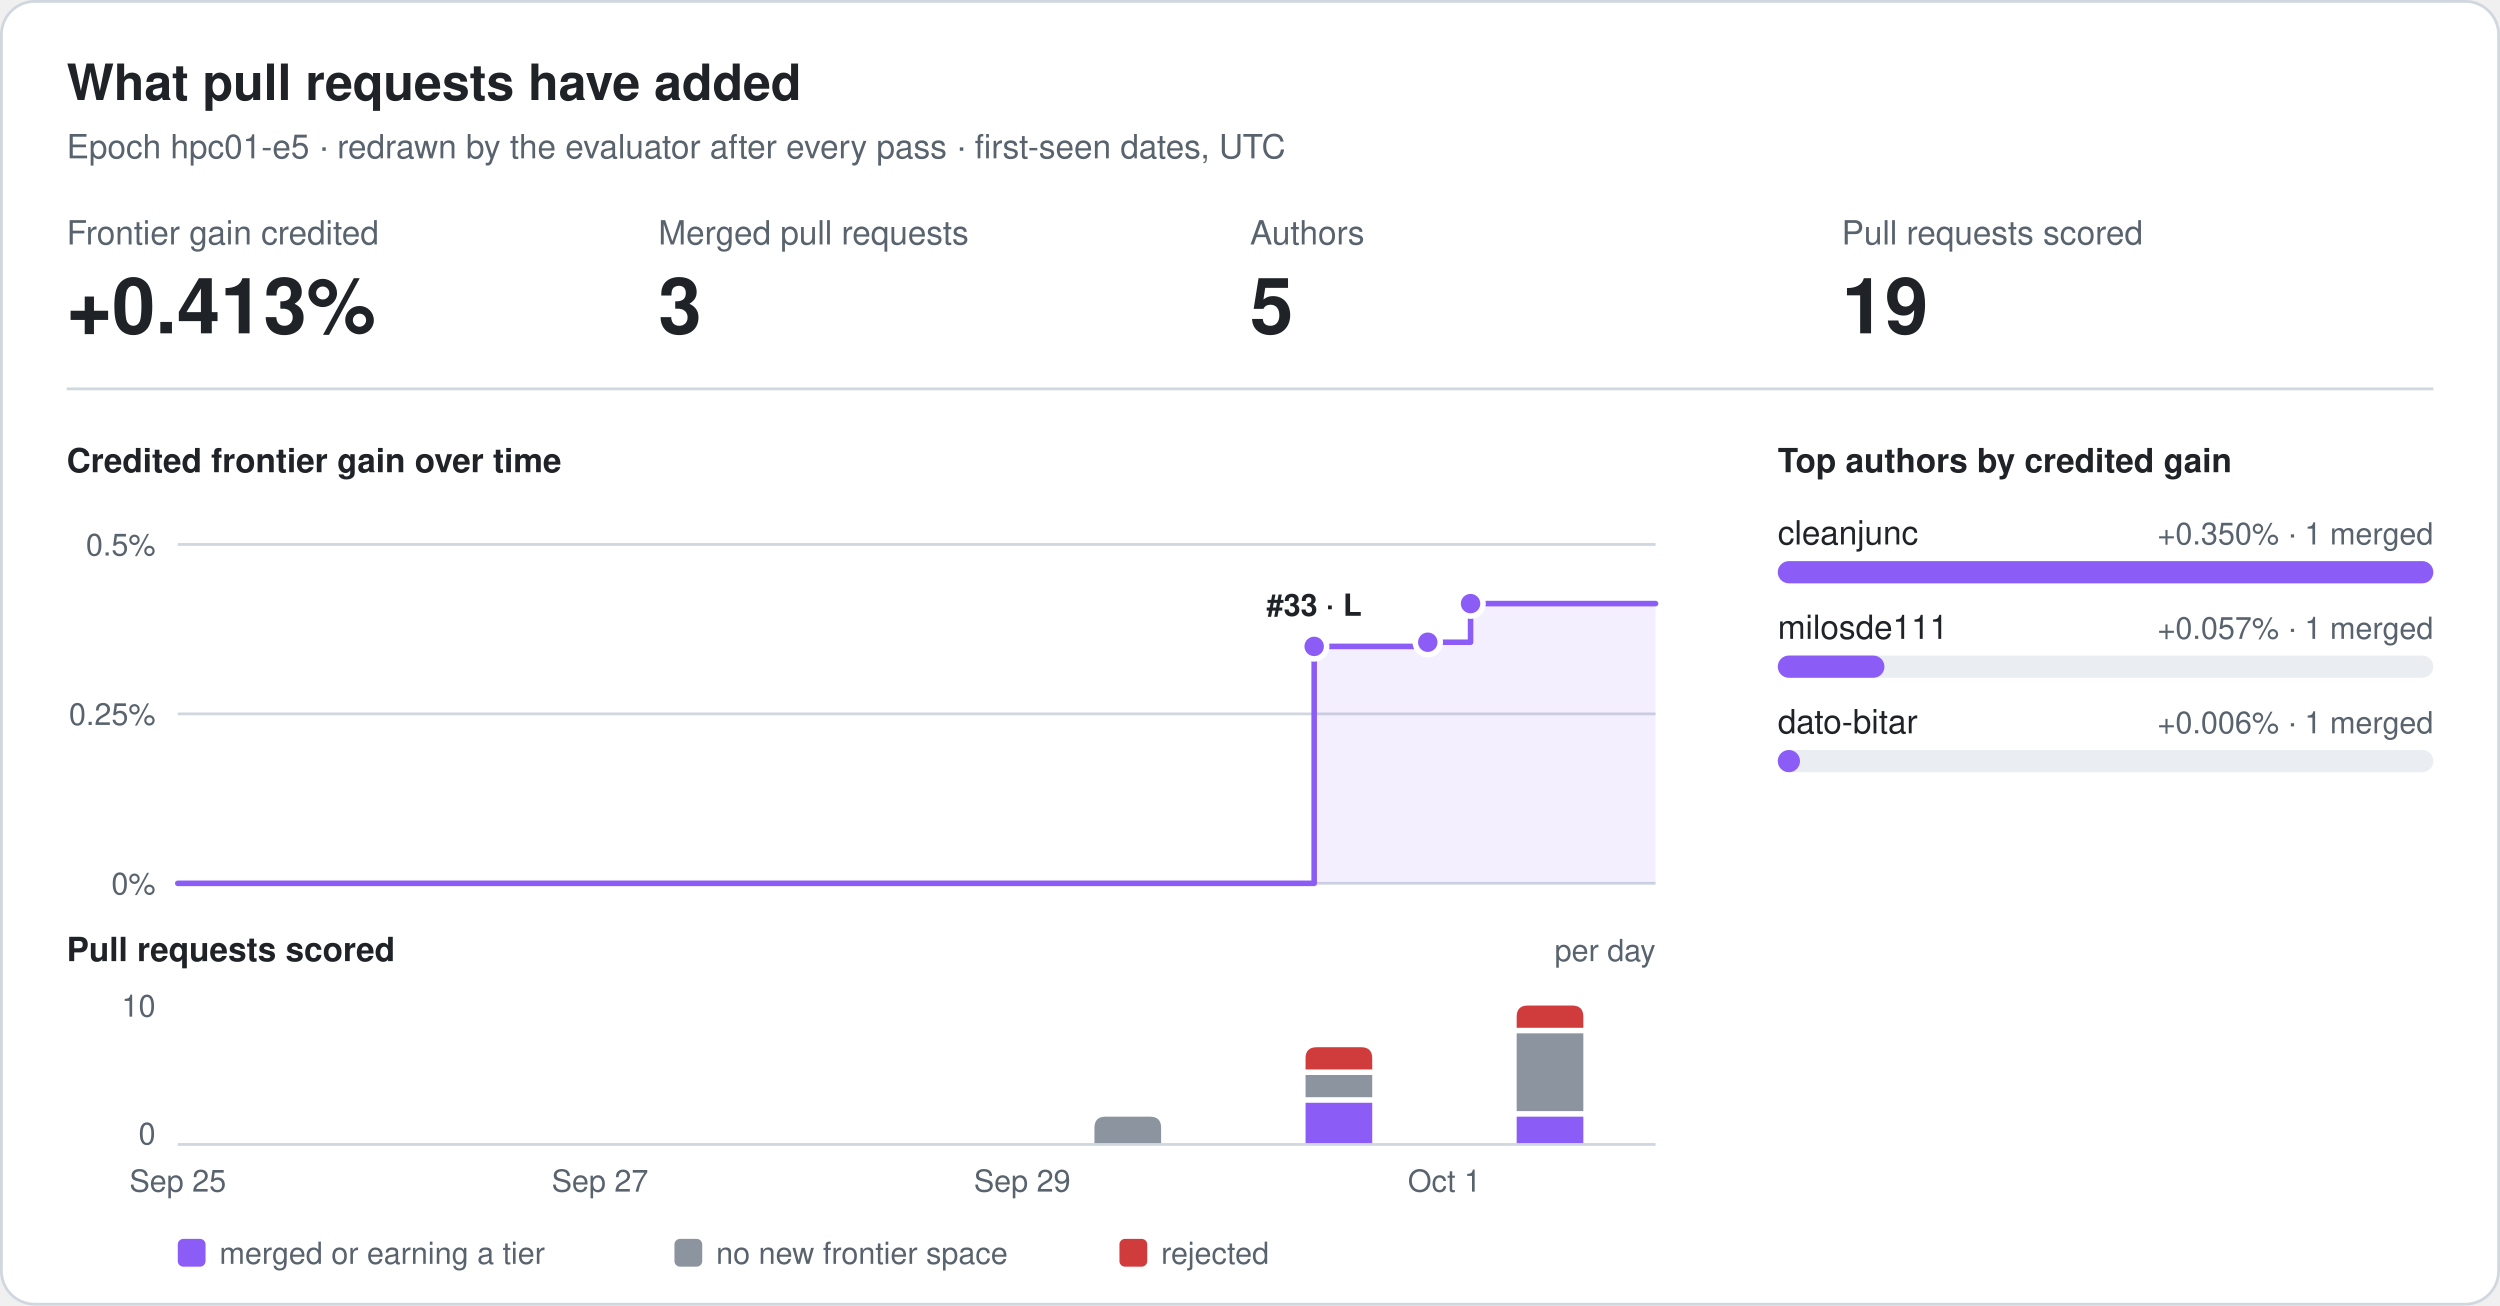
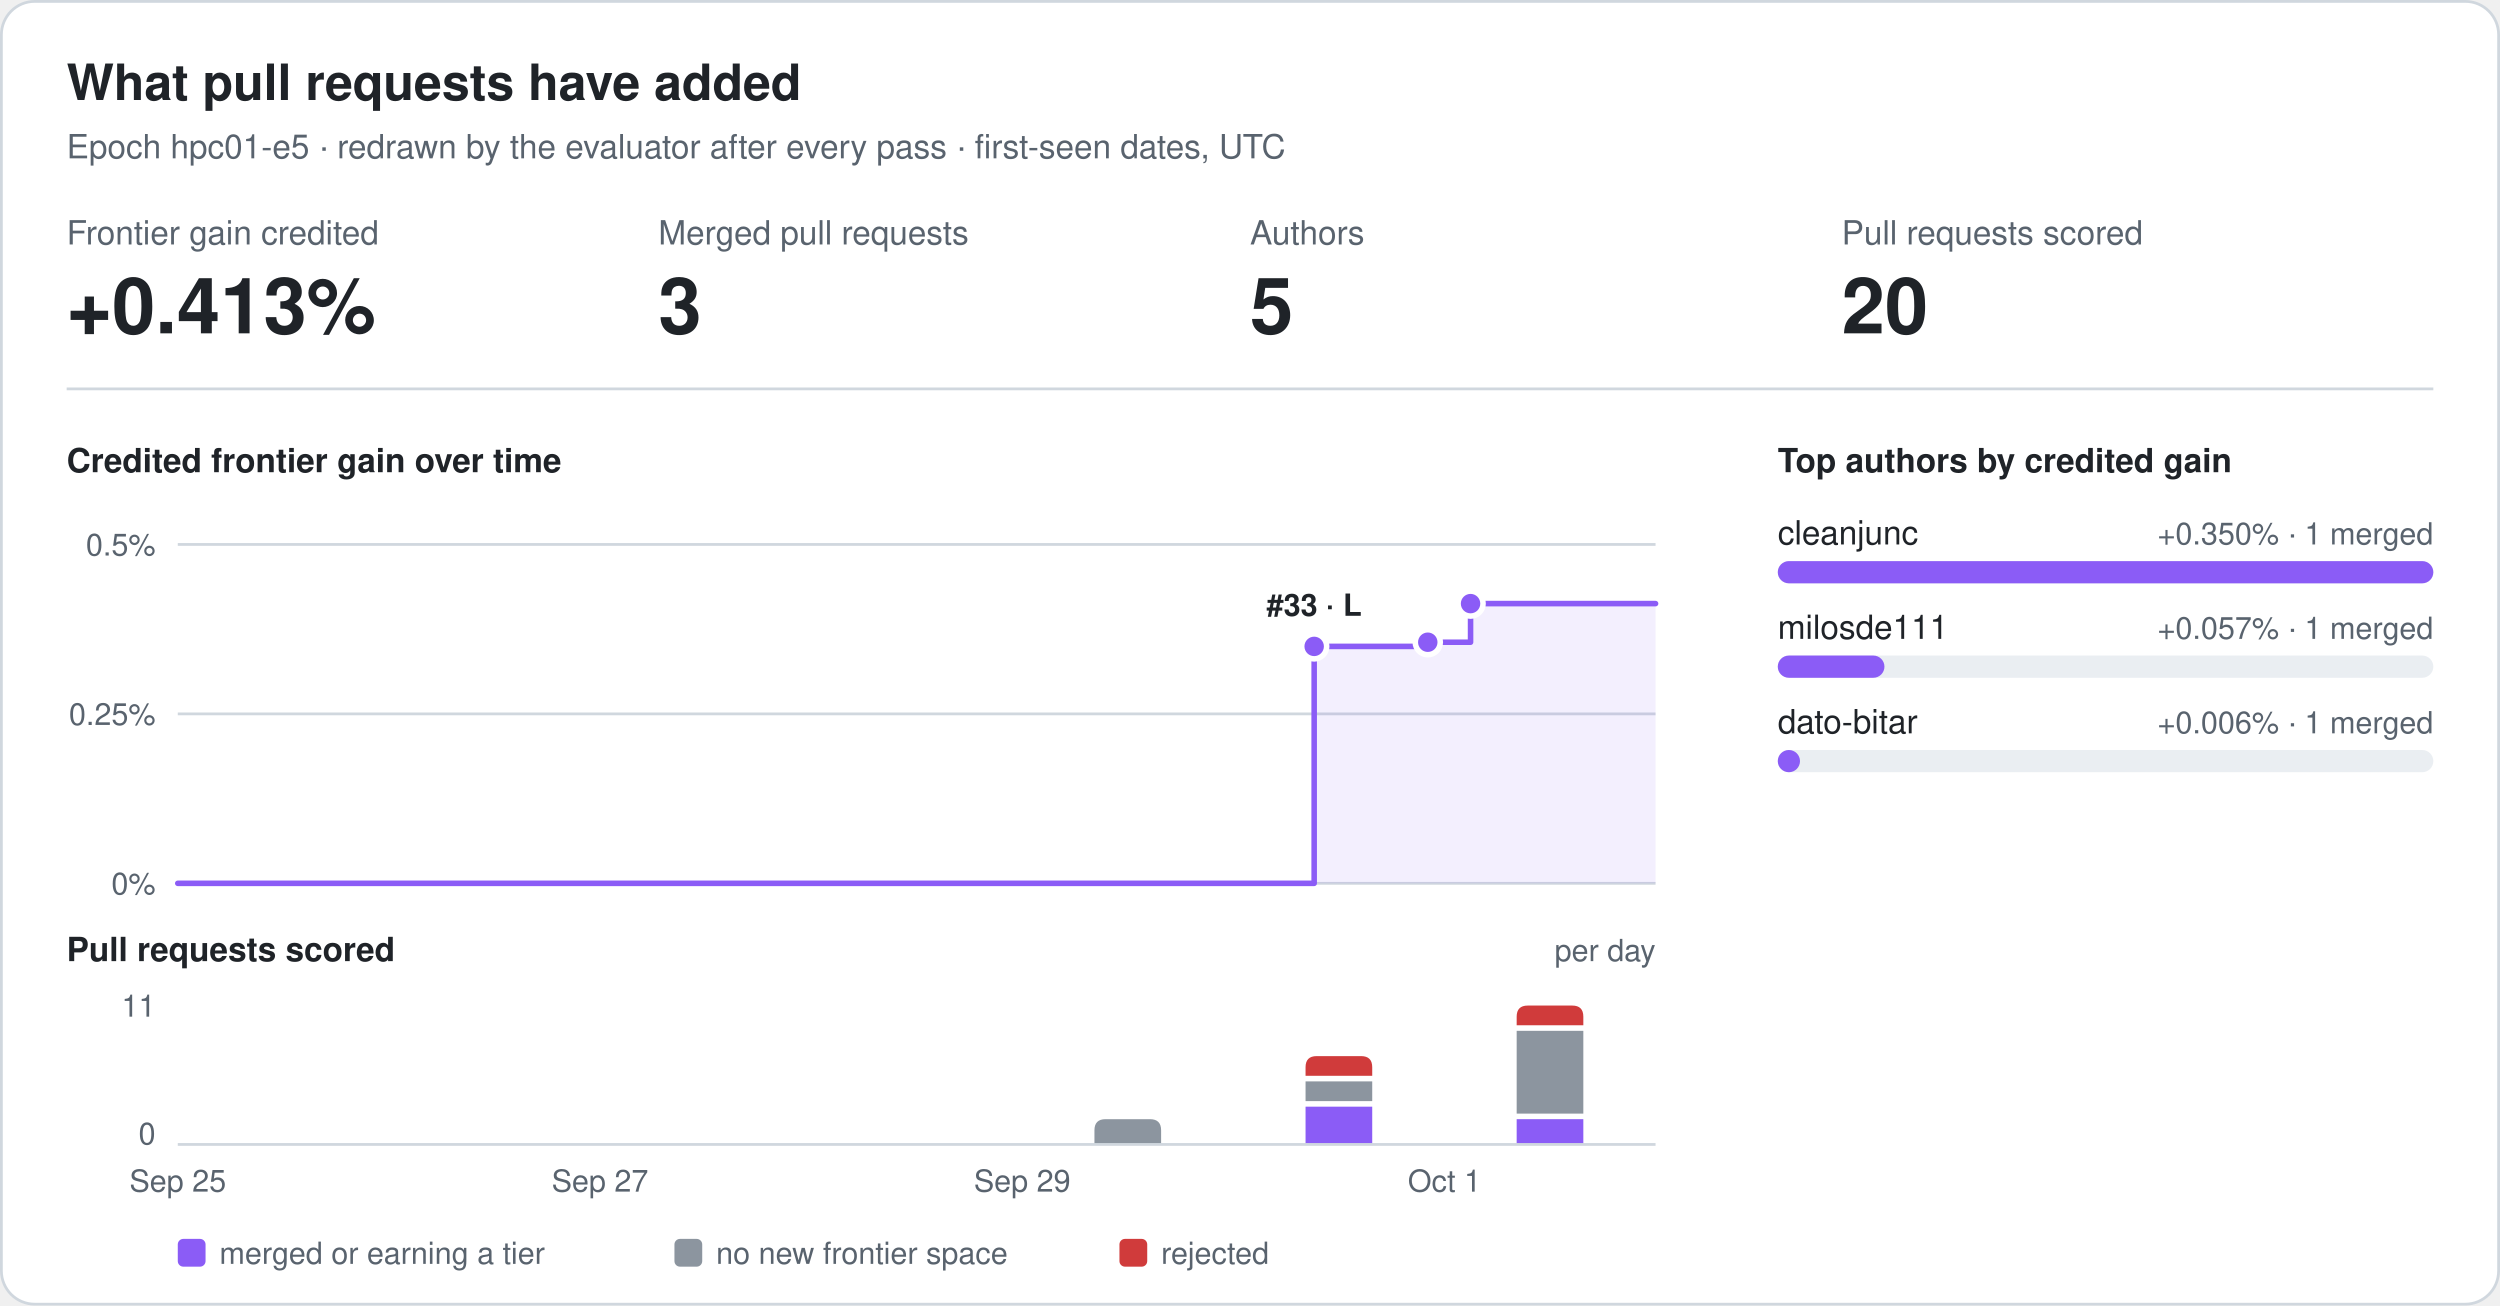
- <svg xmlns="http://www.w3.org/2000/svg" width="900" height="470" viewBox="0 0 900 470" font-family="-apple-system,BlinkMacSystemFont,'Segoe UI',Helvetica,Arial,sans-serif" role="img" aria-label="Frontier gain credited to merged pull requests: +0.413% from 3 merges, 19 pull requests scored">
+ <svg xmlns="http://www.w3.org/2000/svg" width="900" height="470" viewBox="0 0 900 470" font-family="-apple-system,BlinkMacSystemFont,'Segoe UI',Helvetica,Arial,sans-serif" role="img" aria-label="Frontier gain credited to merged pull requests: +0.413% from 3 merges, 20 pull requests scored">
  <style>
.bg{fill:#ffffff;stroke:#d0d7de}.t{fill:#1f2328}.m{fill:#59636e}.rule{stroke:#d0d7de}.ring{stroke:#ffffff}
.acc{fill:#8b5cf6}.accl{stroke:#8b5cf6}.wash{fill:#8b5cf6;fill-opacity:.1}.gry{fill:#8c959f}.rej{fill:#d03b3b}.track{fill:#eaeef2}.tk{stroke:#1f2328}
@media (prefers-color-scheme: dark){
.bg{fill:#0d1117;stroke:#30363d}.t{fill:#e6edf3}.m{fill:#9198a1}.rule{stroke:#30363d}.ring{stroke:#0d1117}
.acc{fill:#9a75f8}.accl{stroke:#9a75f8}.wash{fill:#9a75f8;fill-opacity:.14}.gry{fill:#9198a1}.rej{fill:#e5534b}.track{fill:#21262d}.tk{stroke:#e6edf3}}
</style>
  <rect class="bg" x="0.5" y="0.5" width="899" height="469" rx="12" />
  <text x="24.0" y="36.0" class="t" font-size="18" font-weight="600" text-anchor="start">What pull requests have added</text>
  <text x="24.0" y="57.0" class="m" font-size="12" font-weight="400" text-anchor="start">Epoch hpc01-e5 · redrawn by the evaluator after every pass · first-seen dates, UTC</text>
  <text x="24.0" y="88.0" class="m" font-size="12" font-weight="400" text-anchor="start">Frontier gain credited</text>
  <text x="24.0" y="120.0" class="t" font-size="28" font-weight="600" text-anchor="start">+0.413%</text>
  <text x="237.0" y="88.0" class="m" font-size="12" font-weight="400" text-anchor="start">Merged pull requests</text>
  <text x="237.0" y="120.0" class="t" font-size="28" font-weight="600" text-anchor="start">3</text>
  <text x="450.0" y="88.0" class="m" font-size="12" font-weight="400" text-anchor="start">Authors</text>
  <text x="450.0" y="120.0" class="t" font-size="28" font-weight="600" text-anchor="start">5</text>
  <text x="663.0" y="88.0" class="m" font-size="12" font-weight="400" text-anchor="start">Pull requests scored</text>
-   <text x="663.0" y="120.0" class="t" font-size="28" font-weight="600" text-anchor="start">19</text>
+   <text x="663.0" y="120.0" class="t" font-size="28" font-weight="600" text-anchor="start">20</text>
  <line class="rule" x1="24" x2="876" y1="140" y2="140" stroke-width="1" />
  <text x="24.0" y="170.0" class="t" font-size="12" font-weight="600" text-anchor="start">Credited frontier gain over time</text>
  <text x="24.0" y="346.0" class="t" font-size="12" font-weight="600" text-anchor="start">Pull requests scored</text>
  <line class="rule" x1="64" x2="596" y1="318.0" y2="318.0" stroke-width="1" />
  <text x="56.0" y="322.0" class="m" font-size="11" font-weight="400" text-anchor="end">0%</text>
  <line class="rule" x1="64" x2="596" y1="257.0" y2="257.0" stroke-width="1" />
  <text x="56.0" y="261.0" class="m" font-size="11" font-weight="400" text-anchor="end">0.25%</text>
  <line class="rule" x1="64" x2="596" y1="196.0" y2="196.0" stroke-width="1" />
  <text x="56.0" y="200.0" class="m" font-size="11" font-weight="400" text-anchor="end">0.5%</text>
  <polygon class="wash" points="64.0,318.0 473.1,318.0 473.1,232.7 514.0,232.7 514.0,231.2 529.4,231.2 529.4,217.3 596.0,217.3 596.0,318.0" />
  <polyline class="accl" points="64.0,318.0 473.1,318.0 473.1,232.7 514.0,232.7 514.0,231.2 529.4,231.2 529.4,217.3 596.0,217.3" fill="none" stroke-width="2" stroke-linejoin="round" stroke-linecap="round" />
  <circle class="acc ring" cx="473.1" cy="232.7" r="4.5" stroke-width="2" />
  <circle class="acc ring" cx="514.0" cy="231.2" r="4.5" stroke-width="2" />
  <circle class="acc ring" cx="529.4" cy="217.3" r="4.5" stroke-width="2" />
  <text x="473.1" y="221.7" class="t" font-size="11" font-weight="600" text-anchor="middle">#33 · L</text>
-   <path class="gry" d="M394.0,412.0V406.0Q394.0,402.0 398.0,402.0H414.0Q418.0,402.0 418.0,406.0V412.0Z" />
-   <rect class="acc" x="470.0" y="397.0" width="24.0" height="15.0" />
-   <rect class="gry" x="470.0" y="387.0" width="24.0" height="8.0" />
-   <path class="rej" d="M470.0,385.0V381.0Q470.0,377.0 474.0,377.0H490.0Q494.0,377.0 494.0,381.0V385.0Z" />
-   <rect class="acc" x="546.0" y="402.0" width="24.0" height="10.0" />
-   <rect class="gry" x="546.0" y="372.0" width="24.0" height="28.0" />
-   <path class="rej" d="M546.0,370.0V366.0Q546.0,362.0 550.0,362.0H566.0Q570.0,362.0 570.0,366.0V370.0Z" />
+   <path class="gry" d="M394.0,412.0V406.9Q394.0,402.9 398.0,402.9H414.0Q418.0,402.9 418.0,406.9V412.0Z" />
+   <rect class="acc" x="470.0" y="398.4" width="24.0" height="13.6" />
+   <rect class="gry" x="470.0" y="389.3" width="24.0" height="7.1" />
+   <path class="rej" d="M470.0,387.3V384.2Q470.0,380.2 474.0,380.2H490.0Q494.0,380.2 494.0,384.2V387.3Z" />
+   <rect class="acc" x="546.0" y="402.9" width="24.0" height="9.1" />
+   <rect class="gry" x="546.0" y="371.1" width="24.0" height="29.8" />
+   <path class="rej" d="M546.0,369.1V366.0Q546.0,362.0 550.0,362.0H566.0Q570.0,362.0 570.0,366.0V369.1Z" />
  <line class="rule" x1="64" x2="596" y1="412" y2="412" stroke-width="1" />
-   <text x="56.0" y="366.0" class="m" font-size="11" font-weight="400" text-anchor="end">10</text>
+   <text x="56.0" y="366.0" class="m" font-size="11" font-weight="400" text-anchor="end">11</text>
  <text x="56.0" y="412.0" class="m" font-size="11" font-weight="400" text-anchor="end">0</text>
  <text x="596.0" y="346.0" class="m" font-size="11" font-weight="400" text-anchor="end">per day</text>
  <text x="64.0" y="429.0" class="m" font-size="11" font-weight="400" text-anchor="middle">Sep 25</text>
  <text x="216.0" y="429.0" class="m" font-size="11" font-weight="400" text-anchor="middle">Sep 27</text>
  <text x="368.0" y="429.0" class="m" font-size="11" font-weight="400" text-anchor="middle">Sep 29</text>
  <text x="520.0" y="429.0" class="m" font-size="11" font-weight="400" text-anchor="middle">Oct 1</text>
  <rect class="acc" x="64" y="446" width="10" height="10" rx="2" />
  <text x="79.0" y="455.0" class="m" font-size="11" font-weight="400" text-anchor="start">merged or earning a tier</text>
  <rect class="gry" x="242.8" y="446" width="10" height="10" rx="2" />
  <text x="257.8" y="455.0" class="m" font-size="11" font-weight="400" text-anchor="start">no new frontier space</text>
  <rect class="rej" x="403.0" y="446" width="10" height="10" rx="2" />
  <text x="418.0" y="455.0" class="m" font-size="11" font-weight="400" text-anchor="start">rejected</text>
  <text x="640.0" y="170.0" class="t" font-size="12" font-weight="600" text-anchor="start">Top authors by credited gain</text>
  <text x="640.0" y="196.0" class="t" font-size="12" font-weight="400" text-anchor="start">cleanjunc</text>
  <text x="876.0" y="196.0" class="m" font-size="11" font-weight="400" text-anchor="end">+0.350% · 1 merged</text>
  <rect class="track" x="640" y="202" width="236" height="8" rx="4" />
  <rect class="acc" x="640" y="202" width="236.0" height="8" rx="4" />
  <text x="640.0" y="230.0" class="t" font-size="12" font-weight="400" text-anchor="start">milosde111</text>
  <text x="876.0" y="230.0" class="m" font-size="11" font-weight="400" text-anchor="end">+0.057% · 1 merged</text>
  <rect class="track" x="640" y="236" width="236" height="8" rx="4" />
  <rect class="acc" x="640" y="236" width="38.4" height="8" rx="4" />
  <text x="640.0" y="264.0" class="t" font-size="12" font-weight="400" text-anchor="start">dato-bitar</text>
  <text x="876.0" y="264.0" class="m" font-size="11" font-weight="400" text-anchor="end">+0.006% · 1 merged</text>
  <rect class="track" x="640" y="270" width="236" height="8" rx="4" />
  <rect class="acc" x="640" y="270" width="8.0" height="8" rx="4" />
</svg>
